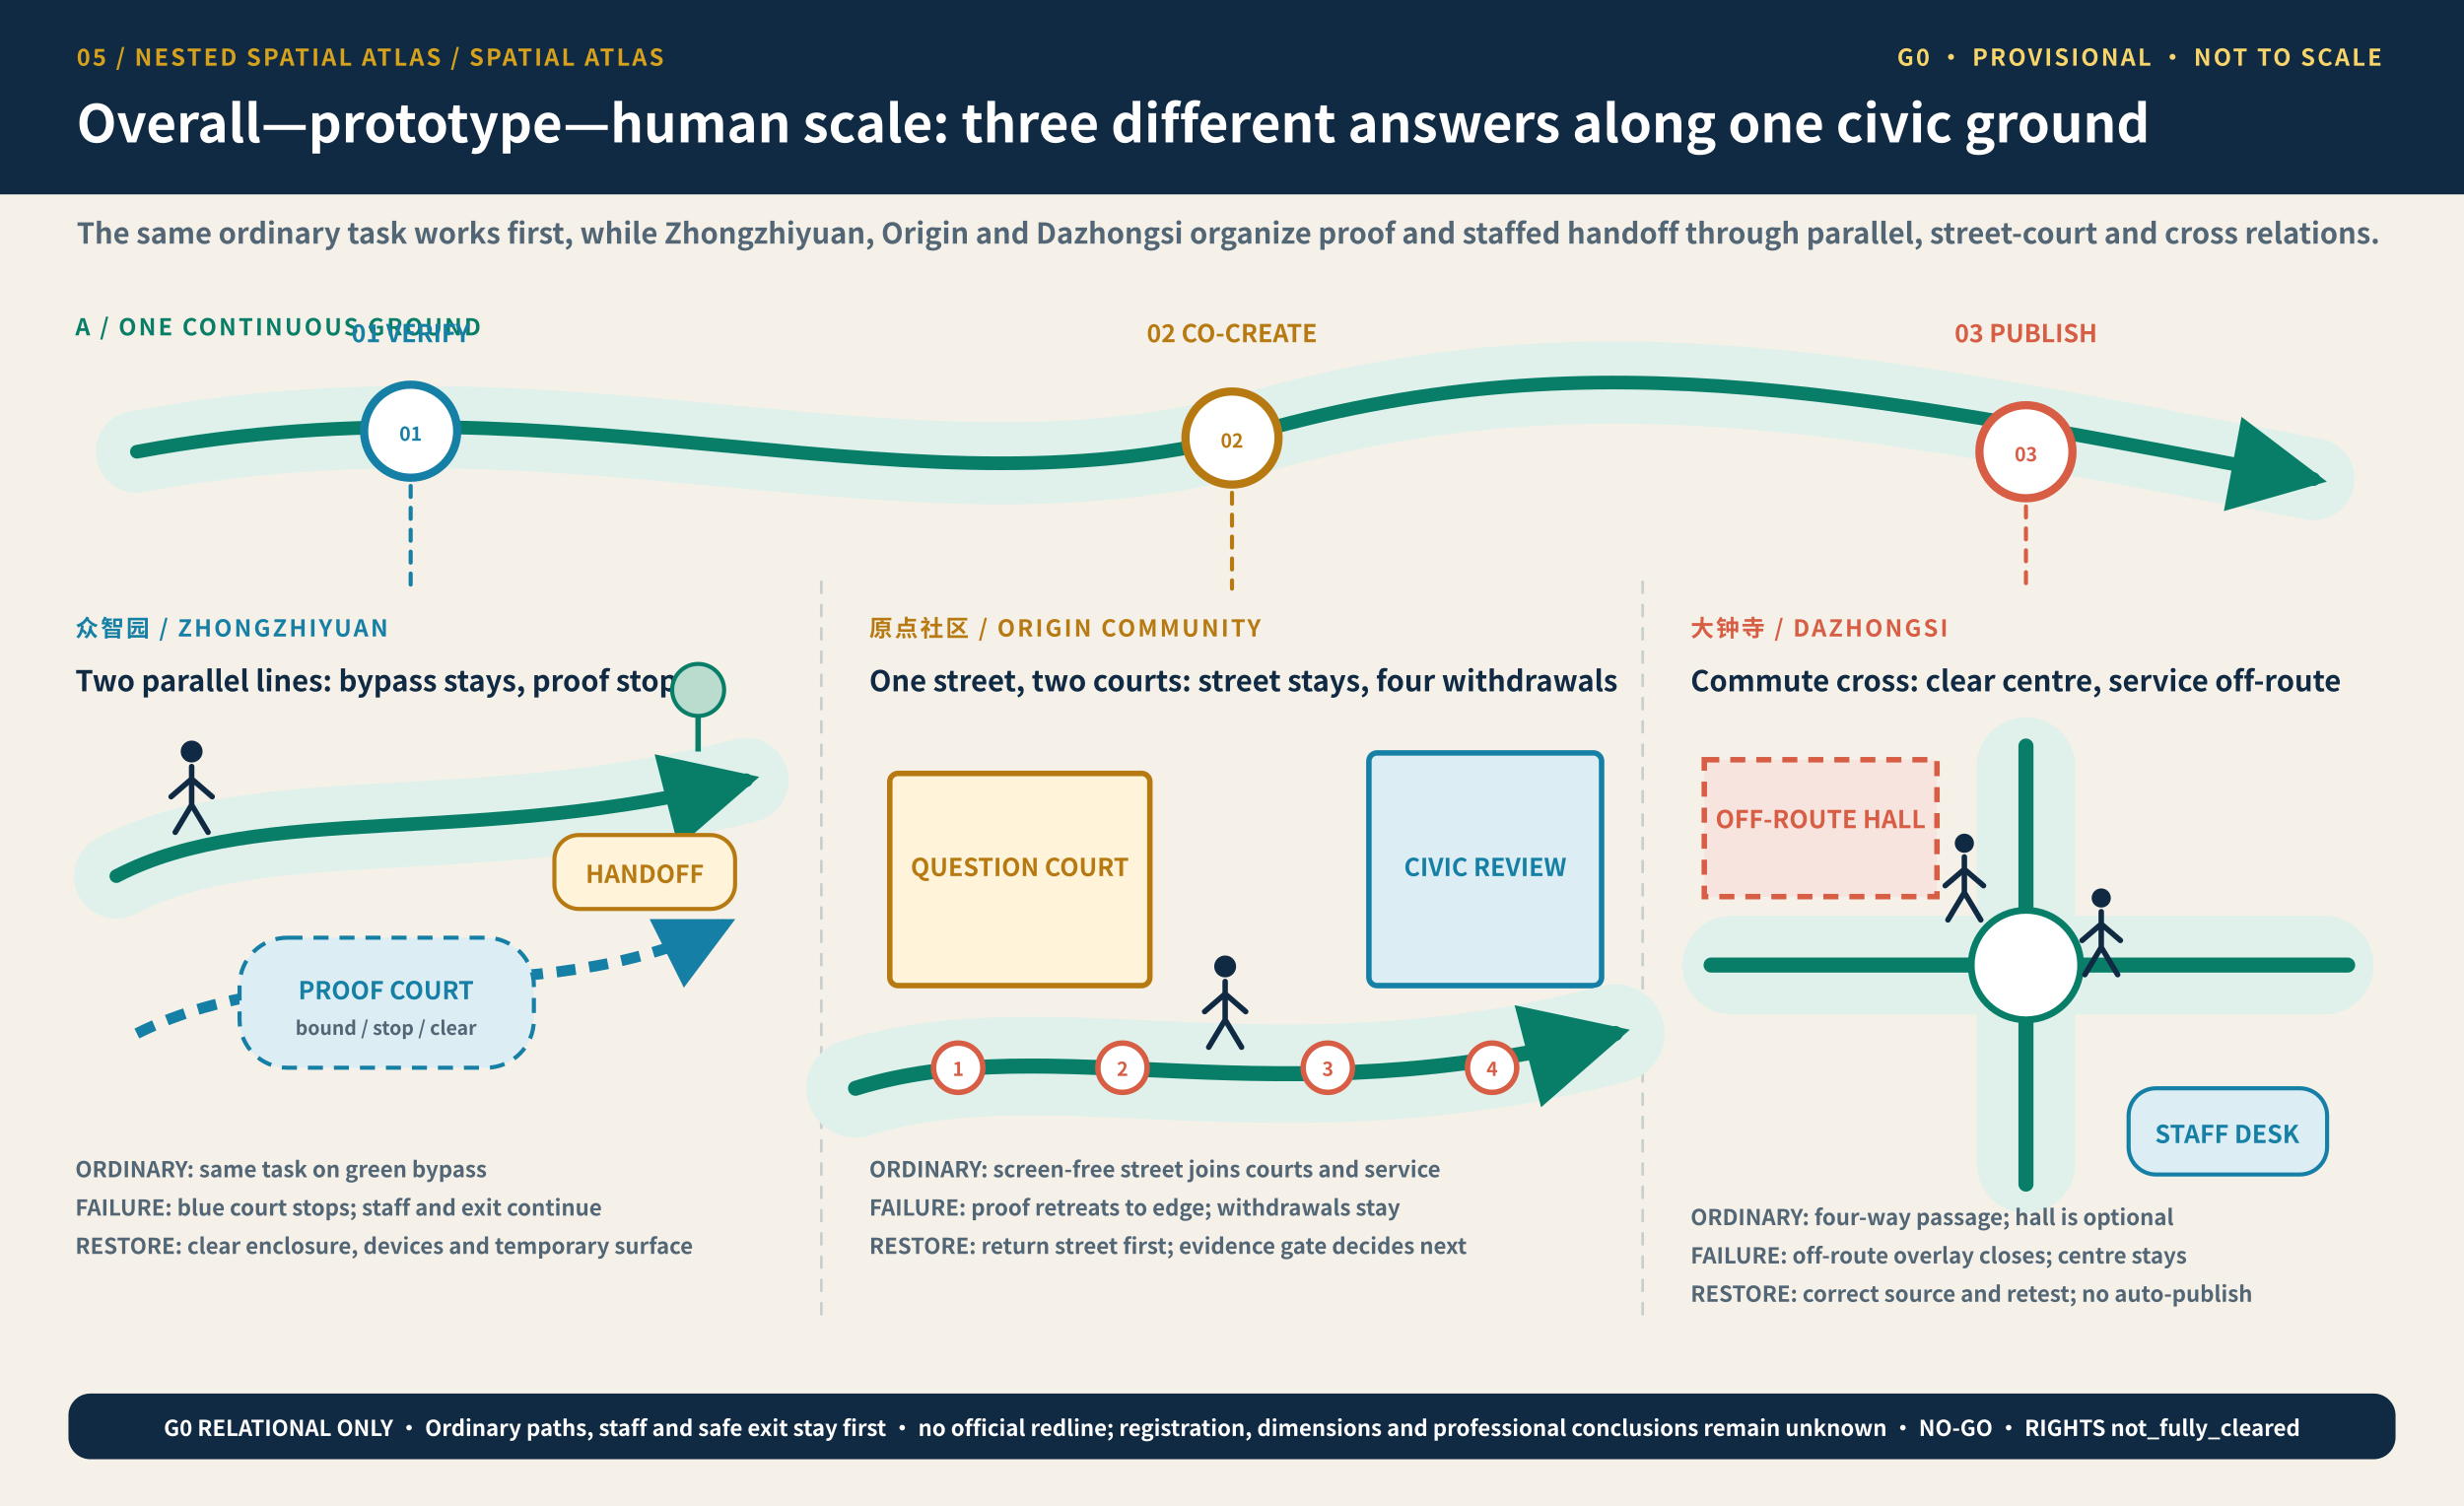
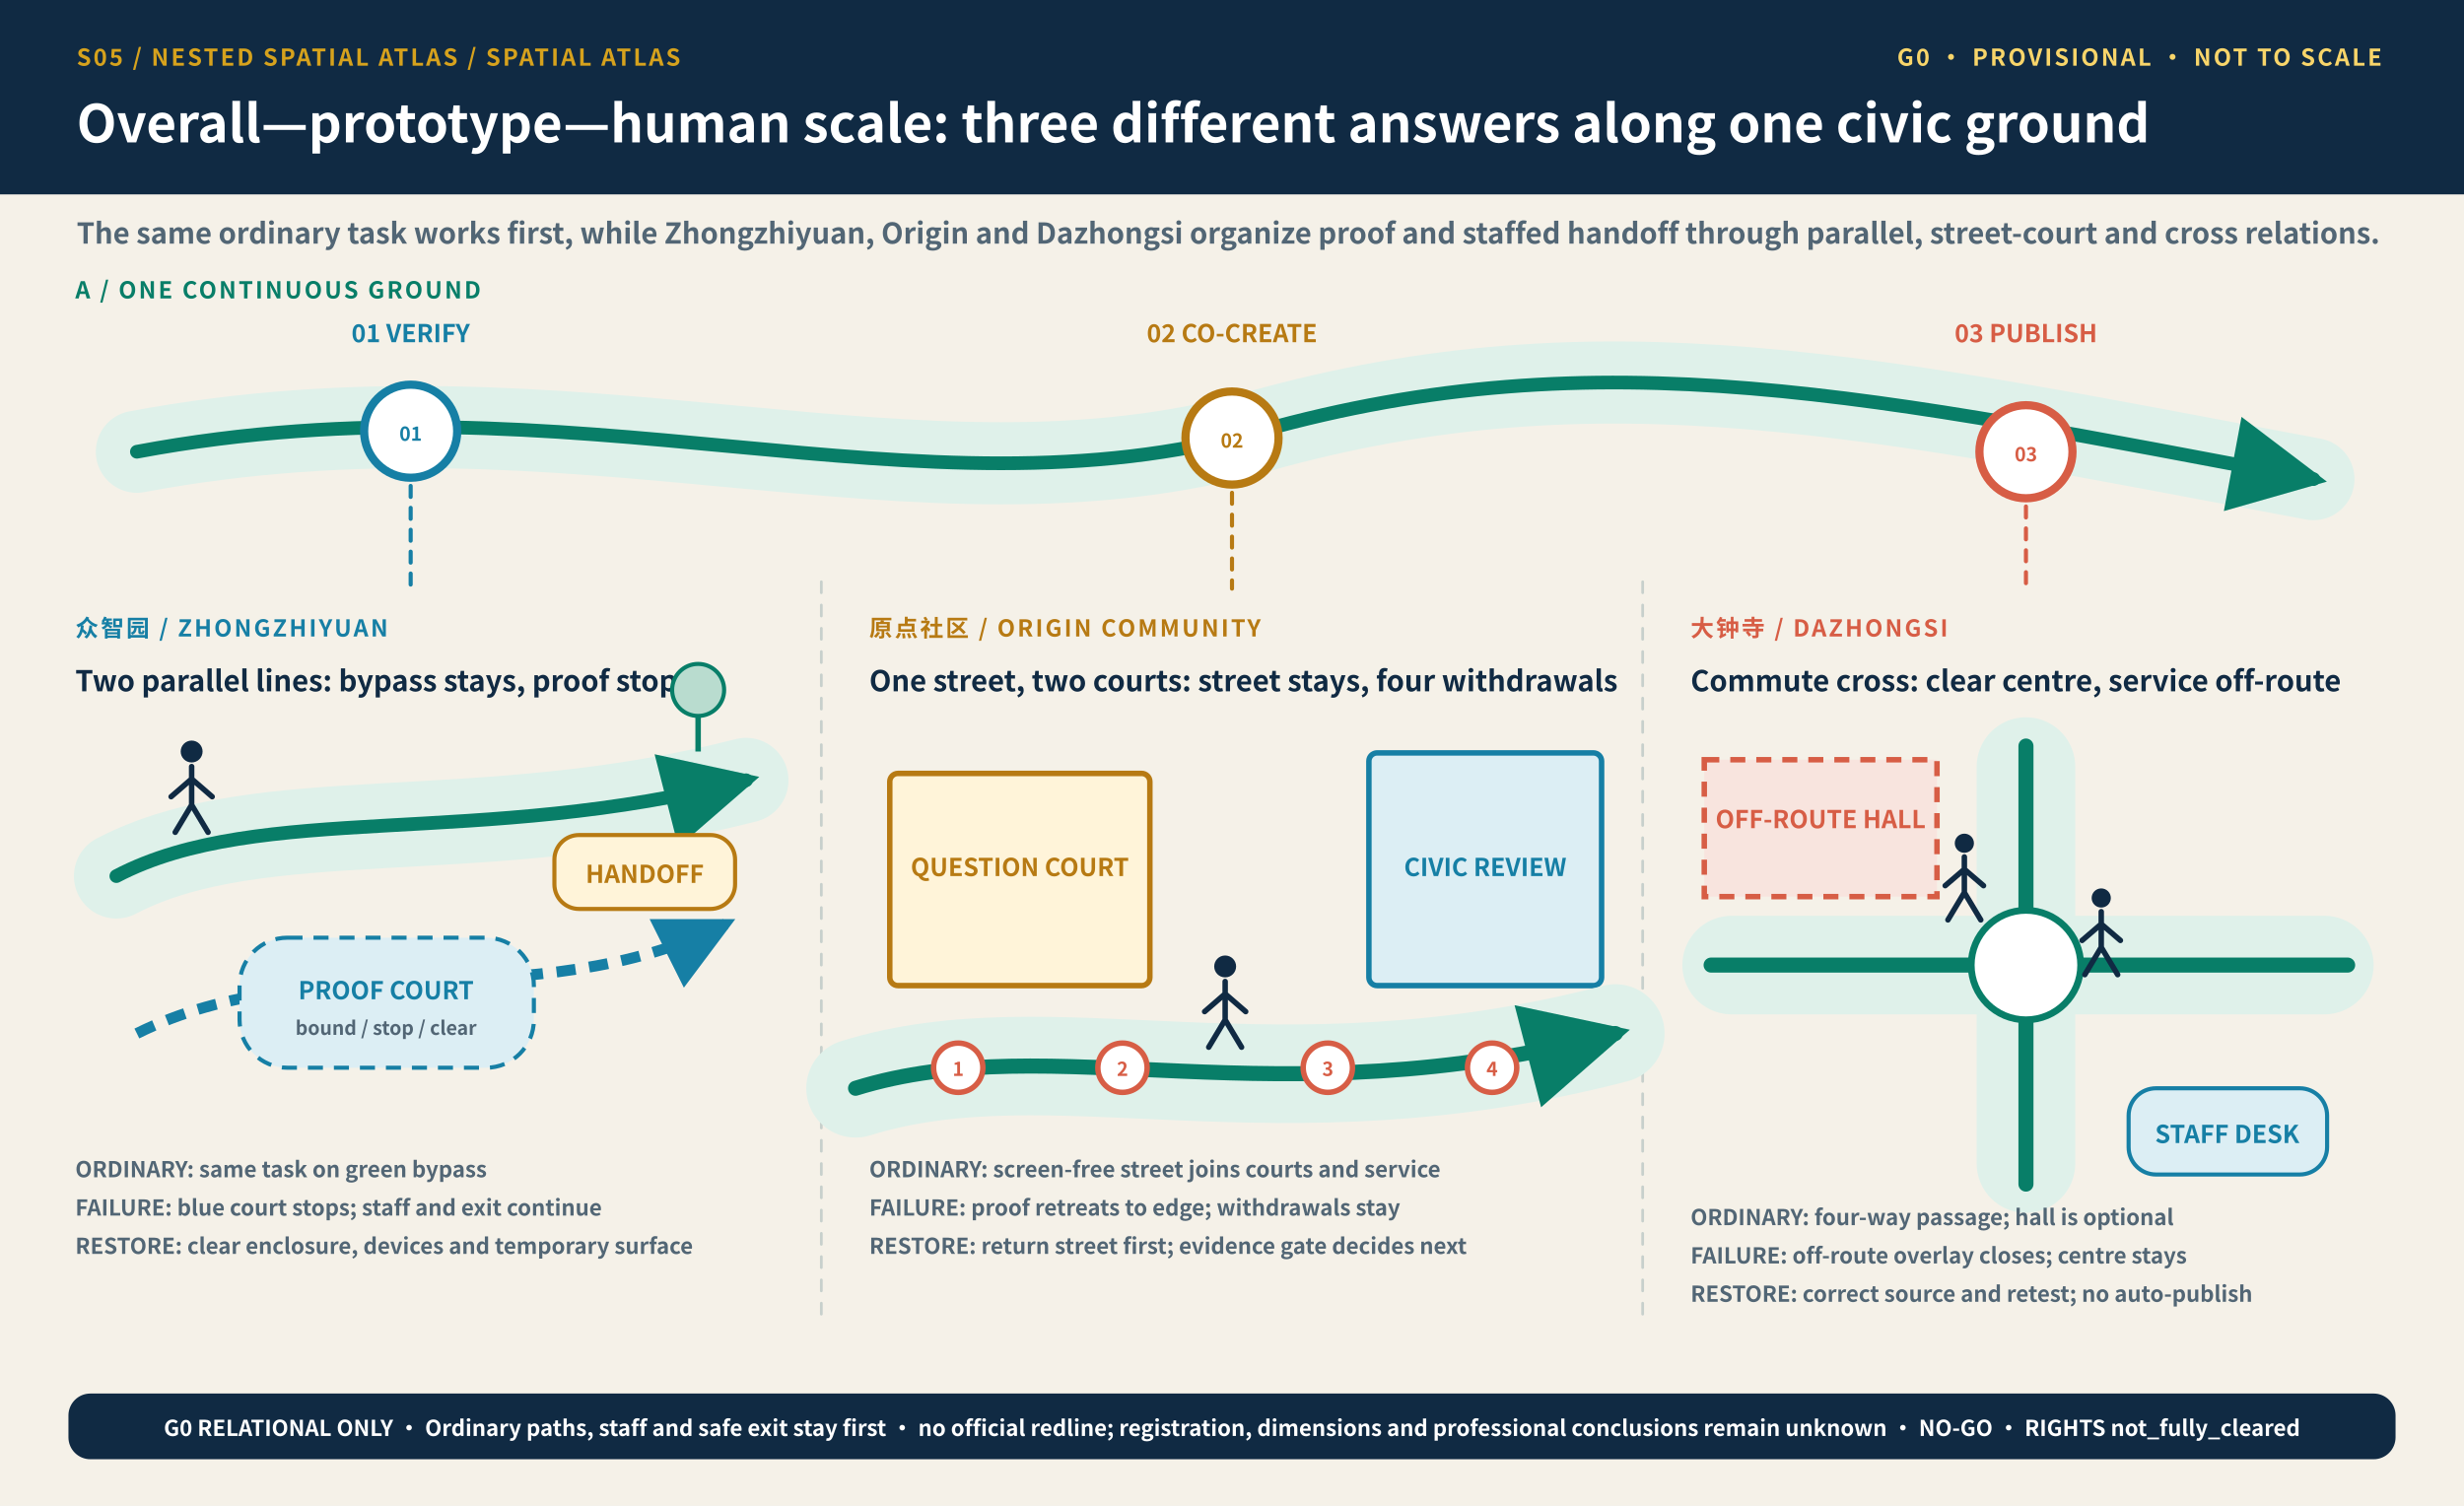
<svg xmlns="http://www.w3.org/2000/svg" width="1800" height="1100" viewBox="0 0 1800 1100" role="img" aria-labelledby="title desc">
  <defs>
    <style>.sans{font-family:"Microsoft YaHei","Noto Sans CJK SC","Segoe UI",Arial,sans-serif}.kicker{font-size:17px;font-weight:900;letter-spacing:1.6px}.head{font-size:38px;font-weight:900}.sub{font-size:21px;font-weight:650}.label{font-size:27px;font-weight:900}.body{font-size:21px;font-weight:760}.small{font-size:18px;font-weight:720}.micro{font-size:16px;font-weight:650}.tiny{font-size:14px;font-weight:650}.number{font-size:42px;font-weight:950}</style>
    <marker id="greenArrow" viewBox="0 0 16 16" refX="13" refY="8" markerWidth="8" markerHeight="8" orient="auto">
      <path d="M1 1 L15 8 L1 15 Z" fill="#087E68" />
    </marker>
    <marker id="blueArrow" viewBox="0 0 16 16" refX="13" refY="8" markerWidth="8" markerHeight="8" orient="auto">
      <path d="M1 1 L15 8 L1 15 Z" fill="#167FA5" />
    </marker>
    <marker id="coralArrow" viewBox="0 0 16 16" refX="13" refY="8" markerWidth="8" markerHeight="8" orient="auto">
      <path d="M1 1 L15 8 L1 15 Z" fill="#D75D45" />
    </marker>
  </defs>
  <rect width="1800" height="1100" fill="#F5F1E8" />
  <rect width="1800" height="142" fill="#102A43" />
-   <text x="56" y="48" class="sans kicker" fill="#D6A21D" text-anchor="start">05 / NESTED SPATIAL ATLAS / SPATIAL ATLAS</text>
+   <text x="56" y="48" class="sans kicker" fill="#D6A21D" text-anchor="start">S05 / NESTED SPATIAL ATLAS / SPATIAL ATLAS</text>
  <text x="56" y="104" class="sans head" fill="#FFFFFF" text-anchor="start">Overall—prototype—human scale: three different answers along one civic ground</text>
  <text x="1740" y="48" class="sans kicker" fill="#F8D56A" text-anchor="end">G0 · PROVISIONAL · NOT TO SCALE</text>
  <text x="56" y="178" class="sans sub" fill="#526675" text-anchor="start">The same ordinary task works first, while Zhongzhiyuan, Origin and Dazhongsi organize proof and staffed handoff through parallel, street-court and cross relations.</text>
-   <text x="55" y="245" class="sans kicker" fill="#087E68" text-anchor="start">A / ONE CONTINUOUS GROUND</text>
+   <text x="55" y="218" class="sans kicker" fill="#087E68" text-anchor="start">A / ONE CONTINUOUS GROUND</text>
  <path d="M100 330 C420 270 670 385 920 315 S1370 290 1690 350" fill="none" stroke="#DFF1EA" stroke-width="60" stroke-linecap="round" />
  <path d="M100 330 C420 270 670 385 920 315 S1370 290 1690 350" fill="none" stroke="#087E68" stroke-width="10" stroke-linecap="round" marker-end="url(#greenArrow)" />
  <circle cx="300" cy="315" r="34" fill="#FFFFFF" stroke="#167FA5" stroke-width="6" />
  <text x="300" y="322" class="sans tiny" fill="#167FA5" text-anchor="middle">01</text>
  <text x="300" y="250" class="sans small" fill="#167FA5" text-anchor="middle">01 VERIFY</text>
  <line x1="300" y1="355" x2="300" y2="430" stroke="#167FA5" stroke-width="3" stroke-linecap="round" stroke-dasharray="8 8" />
  <circle cx="900" cy="320" r="34" fill="#FFFFFF" stroke="#B77A13" stroke-width="6" />
  <text x="900" y="327" class="sans tiny" fill="#B77A13" text-anchor="middle">02</text>
  <text x="900" y="250" class="sans small" fill="#B77A13" text-anchor="middle">02 CO-CREATE</text>
  <line x1="900" y1="360" x2="900" y2="430" stroke="#B77A13" stroke-width="3" stroke-linecap="round" stroke-dasharray="8 8" />
  <circle cx="1480" cy="330" r="34" fill="#FFFFFF" stroke="#D75D45" stroke-width="6" />
  <text x="1480" y="337" class="sans tiny" fill="#D75D45" text-anchor="middle">03</text>
  <text x="1480" y="250" class="sans small" fill="#D75D45" text-anchor="middle">03 PUBLISH</text>
  <line x1="1480" y1="370" x2="1480" y2="430" stroke="#D75D45" stroke-width="3" stroke-linecap="round" stroke-dasharray="8 8" />
  <line x1="600" y1="425" x2="600" y2="968" stroke="#C7D0CC" stroke-width="2" stroke-linecap="round" stroke-dasharray="8 9" />
  <line x1="1200" y1="425" x2="1200" y2="968" stroke="#C7D0CC" stroke-width="2" stroke-linecap="round" stroke-dasharray="8 9" />
  <text x="55" y="465" class="sans kicker" fill="#167FA5" text-anchor="start">众智园 / ZHONGZHIYUAN</text>
  <text x="55" y="505" class="sans body" fill="#102A43" text-anchor="start">Two parallel lines: bypass stays, proof stops</text>
  <path d="M85 640 C190 585 350 620 545 570" fill="none" stroke="#DFF1EA" stroke-width="62" stroke-linecap="round" />
  <path d="M85 640 C190 585 350 620 545 570" fill="none" stroke="#087E68" stroke-width="10" stroke-linecap="round" marker-end="url(#greenArrow)" />
  <path d="M100 755 C230 690 390 745 530 675" fill="none" stroke="#167FA5" stroke-width="8" stroke-dasharray="14 10" marker-end="url(#blueArrow)" />
  <rect x="175" y="685" width="215" height="95" rx="35" fill="#DCEEF4" stroke="#167FA5" stroke-width="3" stroke-dasharray="11 8" />
  <text x="282" y="730" class="sans small" fill="#167FA5" text-anchor="middle">PROOF COURT</text>
  <text x="282" y="756" class="sans tiny" fill="#526675" text-anchor="middle">bound / stop / clear</text>
  <rect x="405" y="610" width="132" height="54" rx="18" fill="#FFF4D9" stroke="#B77A13" stroke-width="3" />
  <text x="471" y="645" class="sans small" fill="#B77A13" text-anchor="middle">HANDOFF</text>
  <circle cx="140" cy="549" r="8" fill="#102A43" />
  <path d="M140 560 L140 588 M140 569 L125 582 M140 569 L155 582 M140 588 L128 608 M140 588 L152 608" fill="none" stroke="#102A43" stroke-width="4" stroke-linecap="round" />
  <circle cx="510" cy="504" r="19" fill="#B9DCCF" stroke="#087E68" stroke-width="3" />
  <line x1="510" y1="522" x2="510" y2="549" stroke="#087E68" stroke-width="4" />
  <text x="55" y="860" class="sans micro" fill="#526675" text-anchor="start">
    <tspan x="55" dy="0">ORDINARY: same task on green bypass</tspan>
    <tspan x="55" dy="28">FAILURE: blue court stops; staff and exit continue</tspan>
    <tspan x="55" dy="28">RESTORE: clear enclosure, devices and temporary surface</tspan>
  </text>
  <text x="635" y="465" class="sans kicker" fill="#B77A13" text-anchor="start">原点社区 / ORIGIN COMMUNITY</text>
  <text x="635" y="505" class="sans body" fill="#102A43" text-anchor="start">One street, two courts: street stays, four withdrawals</text>
  <rect x="650" y="565" width="190" height="155" rx="6" fill="#FFF4D9" stroke="#B77A13" stroke-width="4" />
  <rect x="1000" y="550" width="170" height="170" rx="6" fill="#DCEEF4" stroke="#167FA5" stroke-width="4" />
  <text x="745" y="640" class="sans small" fill="#B77A13" text-anchor="middle">QUESTION COURT</text>
  <text x="1085" y="640" class="sans small" fill="#167FA5" text-anchor="middle">CIVIC REVIEW</text>
  <path d="M625 795 C770 750 930 820 1180 755" fill="none" stroke="#DFF1EA" stroke-width="72" stroke-linecap="round" />
  <path d="M625 795 C770 750 930 820 1180 755" fill="none" stroke="#087E68" stroke-width="11" stroke-linecap="round" marker-end="url(#greenArrow)" />
  <circle cx="700" cy="780" r="18" fill="#FFFFFF" stroke="#D75D45" stroke-width="4" />
  <text x="700" y="786" class="sans tiny" fill="#D75D45" text-anchor="middle">1</text>
  <circle cx="820" cy="780" r="18" fill="#FFFFFF" stroke="#D75D45" stroke-width="4" />
  <text x="820" y="786" class="sans tiny" fill="#D75D45" text-anchor="middle">2</text>
  <circle cx="970" cy="780" r="18" fill="#FFFFFF" stroke="#D75D45" stroke-width="4" />
  <text x="970" y="786" class="sans tiny" fill="#D75D45" text-anchor="middle">3</text>
  <circle cx="1090" cy="780" r="18" fill="#FFFFFF" stroke="#D75D45" stroke-width="4" />
  <text x="1090" y="786" class="sans tiny" fill="#D75D45" text-anchor="middle">4</text>
  <circle cx="895" cy="706" r="8" fill="#102A43" />
  <path d="M895 717 L895 745 M895 726 L880 739 M895 726 L910 739 M895 745 L883 765 M895 745 L907 765" fill="none" stroke="#102A43" stroke-width="4" stroke-linecap="round" />
  <text x="635" y="860" class="sans micro" fill="#526675" text-anchor="start">
    <tspan x="635" dy="0">ORDINARY: screen-free street joins courts and service</tspan>
    <tspan x="635" dy="28">FAILURE: proof retreats to edge; withdrawals stay</tspan>
    <tspan x="635" dy="28">RESTORE: return street first; evidence gate decides next</tspan>
  </text>
  <text x="1235" y="465" class="sans kicker" fill="#D75D45" text-anchor="start">大钟寺 / DAZHONGSI</text>
  <text x="1235" y="505" class="sans body" fill="#102A43" text-anchor="start">Commute cross: clear centre, service off-route</text>
  <line x1="1480" y1="560" x2="1480" y2="850" stroke="#DFF1EA" stroke-width="72" stroke-linecap="round" />
  <line x1="1265" y1="705" x2="1698" y2="705" stroke="#DFF1EA" stroke-width="72" stroke-linecap="round" />
  <line x1="1480" y1="545" x2="1480" y2="865" stroke="#087E68" stroke-width="11" stroke-linecap="round" />
  <line x1="1250" y1="705" x2="1715" y2="705" stroke="#087E68" stroke-width="11" stroke-linecap="round" />
  <circle cx="1480" cy="705" r="40" fill="#FFFFFF" stroke="#087E68" stroke-width="5" />
  <path d="M1245 555 L1415 555 L1415 655 L1245 655 Z" fill="#F8E4DE" stroke="#D75D45" stroke-width="4" stroke-dasharray="11 8" />
  <text x="1330" y="605" class="sans small" fill="#D75D45" text-anchor="middle">OFF-ROUTE HALL</text>
  <rect x="1555" y="795" width="145" height="63" rx="20" fill="#DCEEF4" stroke="#167FA5" stroke-width="3" />
  <text x="1627" y="835" class="sans small" fill="#167FA5" text-anchor="middle">STAFF DESK</text>
  <circle cx="1435" cy="616" r="7" fill="#102A43" />
  <path d="M1435 626 L1435 652 M1435 635 L1421 647 M1435 635 L1449 647 M1435 652 L1423 672 M1435 652 L1447 672" fill="none" stroke="#102A43" stroke-width="4" stroke-linecap="round" />
  <circle cx="1535" cy="656" r="7" fill="#102A43" />
  <path d="M1535 666 L1535 692 M1535 675 L1521 687 M1535 675 L1549 687 M1535 692 L1523 712 M1535 692 L1547 712" fill="none" stroke="#102A43" stroke-width="4" stroke-linecap="round" />
  <text x="1235" y="895" class="sans micro" fill="#526675" text-anchor="start">
    <tspan x="1235" dy="0">ORDINARY: four-way passage; hall is optional</tspan>
    <tspan x="1235" dy="28">FAILURE: off-route overlay closes; centre stays</tspan>
    <tspan x="1235" dy="28">RESTORE: correct source and retest; no auto-publish</tspan>
  </text>
  <rect x="50" y="1018" width="1700" height="48" rx="16" fill="#102A43" />
  <text x="900" y="1049" class="sans micro" fill="#FFFFFF" text-anchor="middle">G0 RELATIONAL ONLY · Ordinary paths, staff and safe exit stay first · no official redline; registration, dimensions and professional conclusions remain unknown · NO-GO · RIGHTS not_fully_cleared</text>
</svg>
